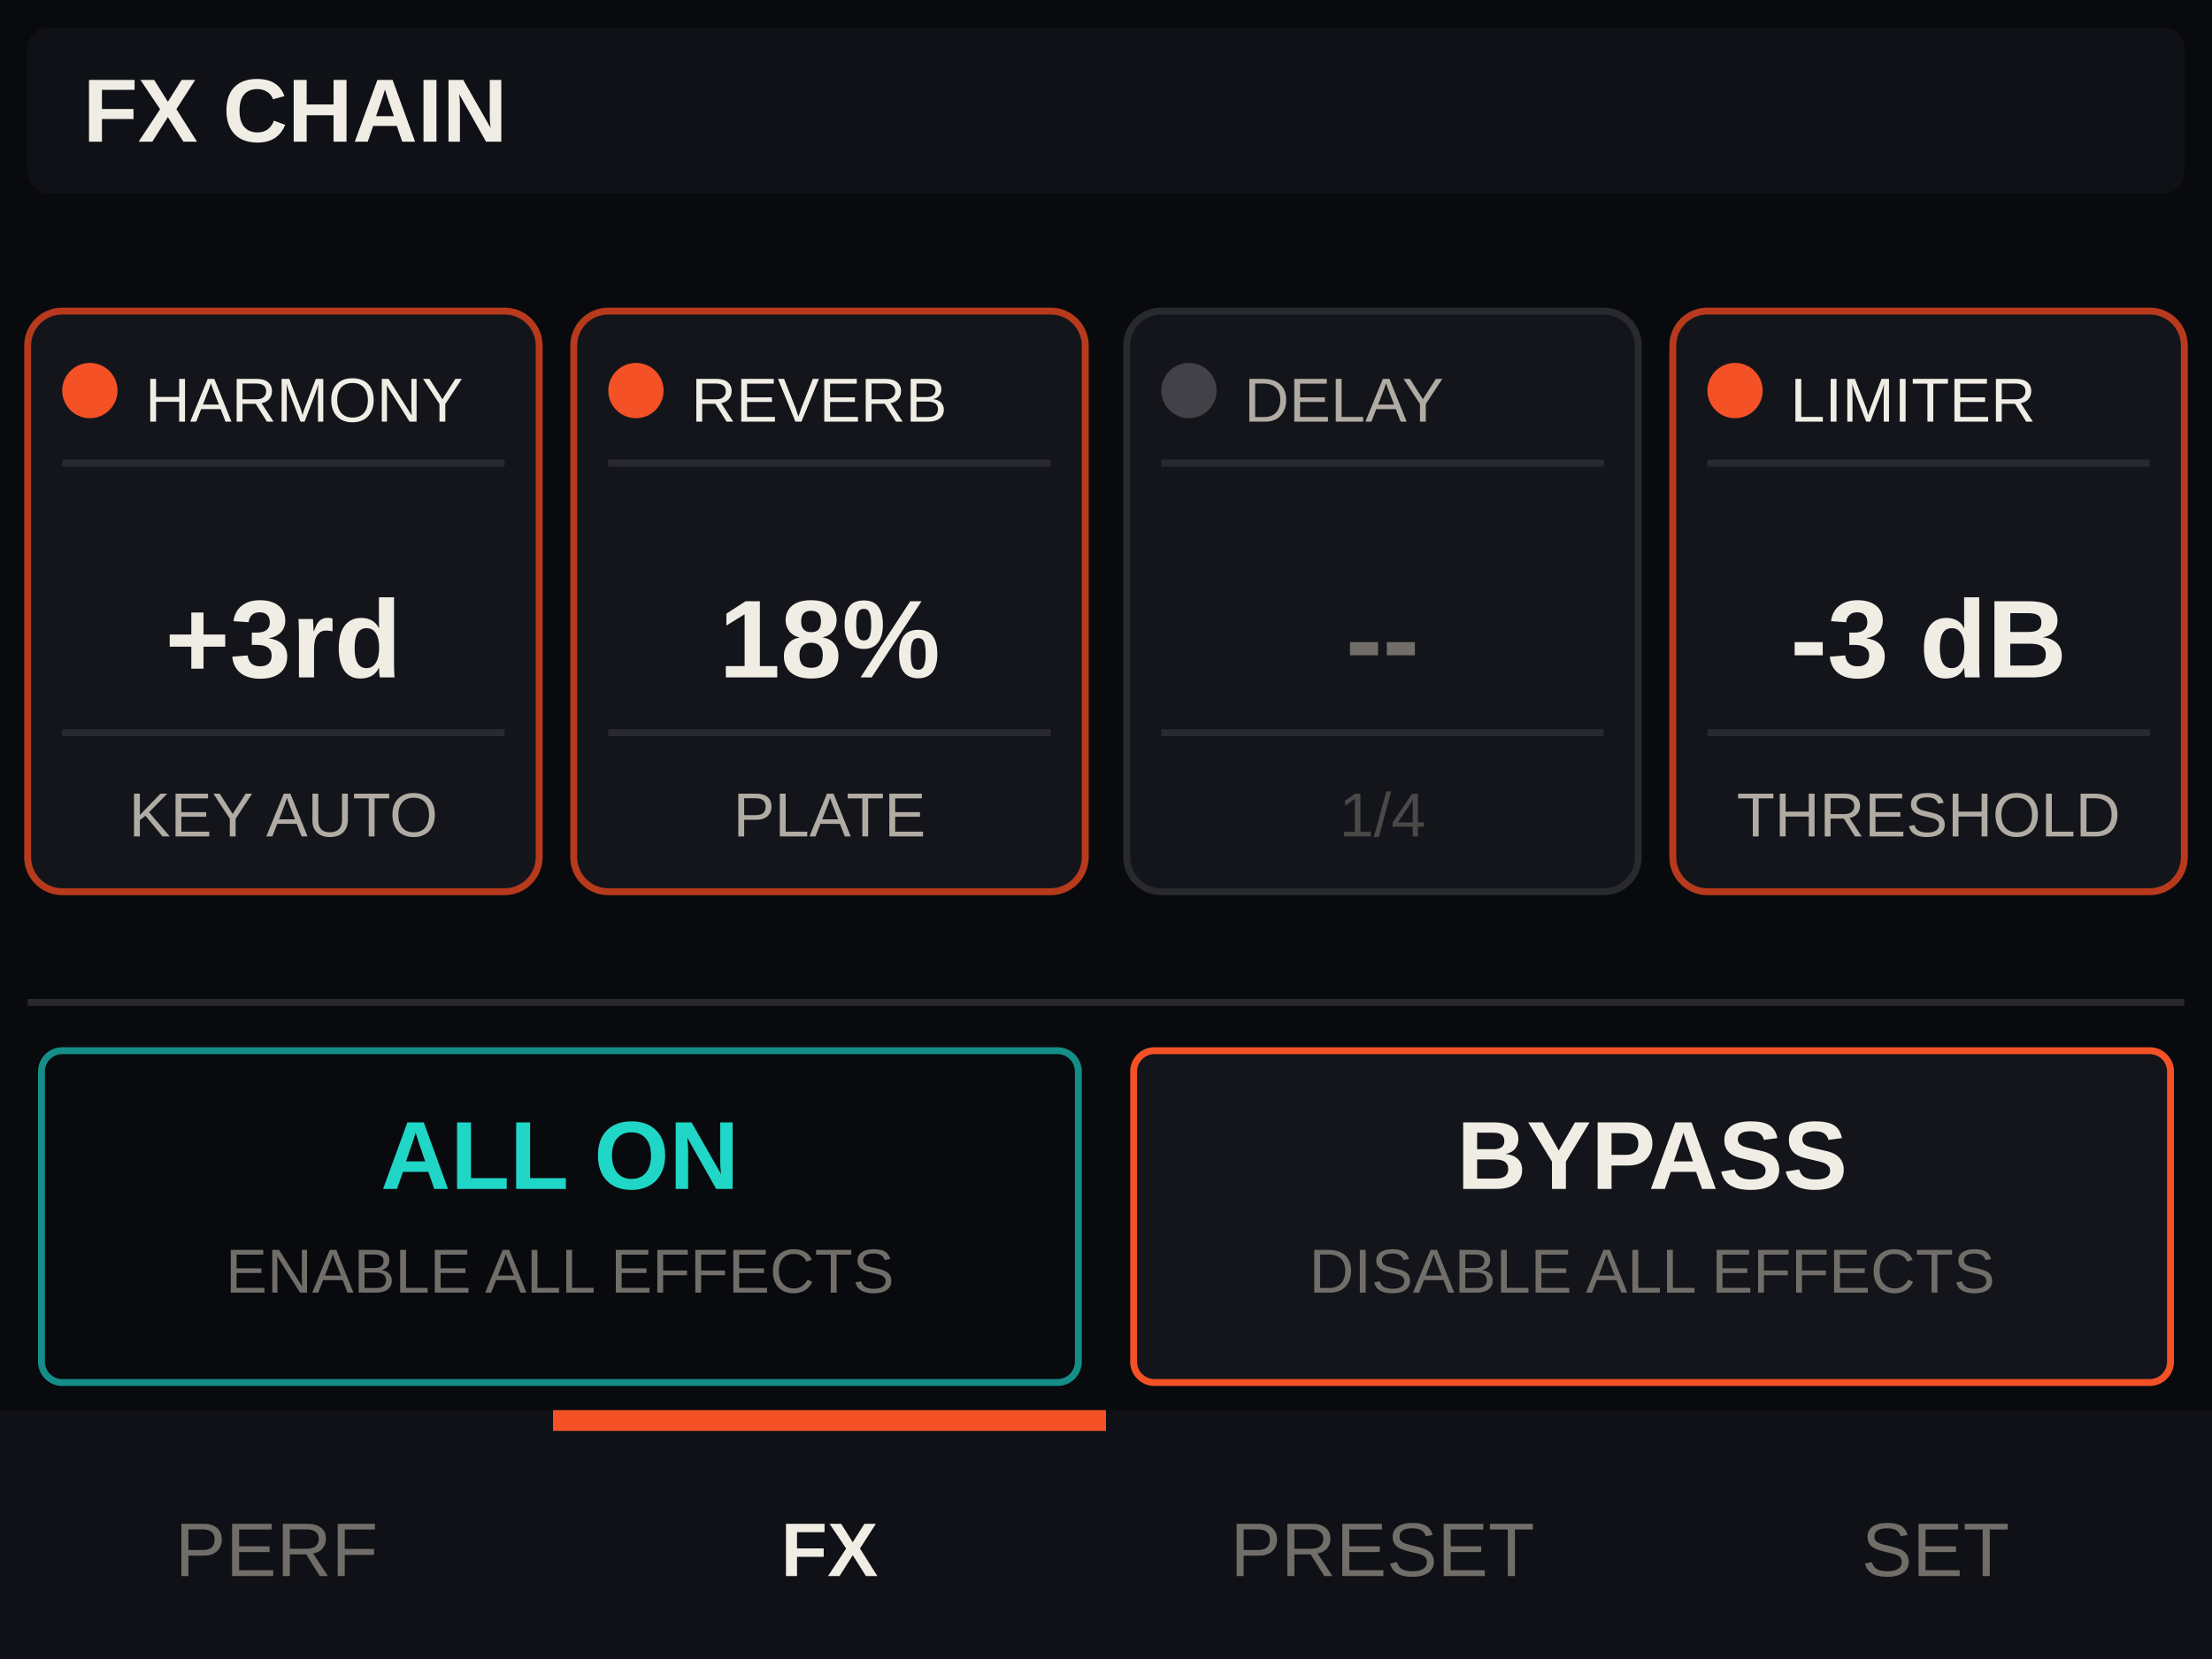
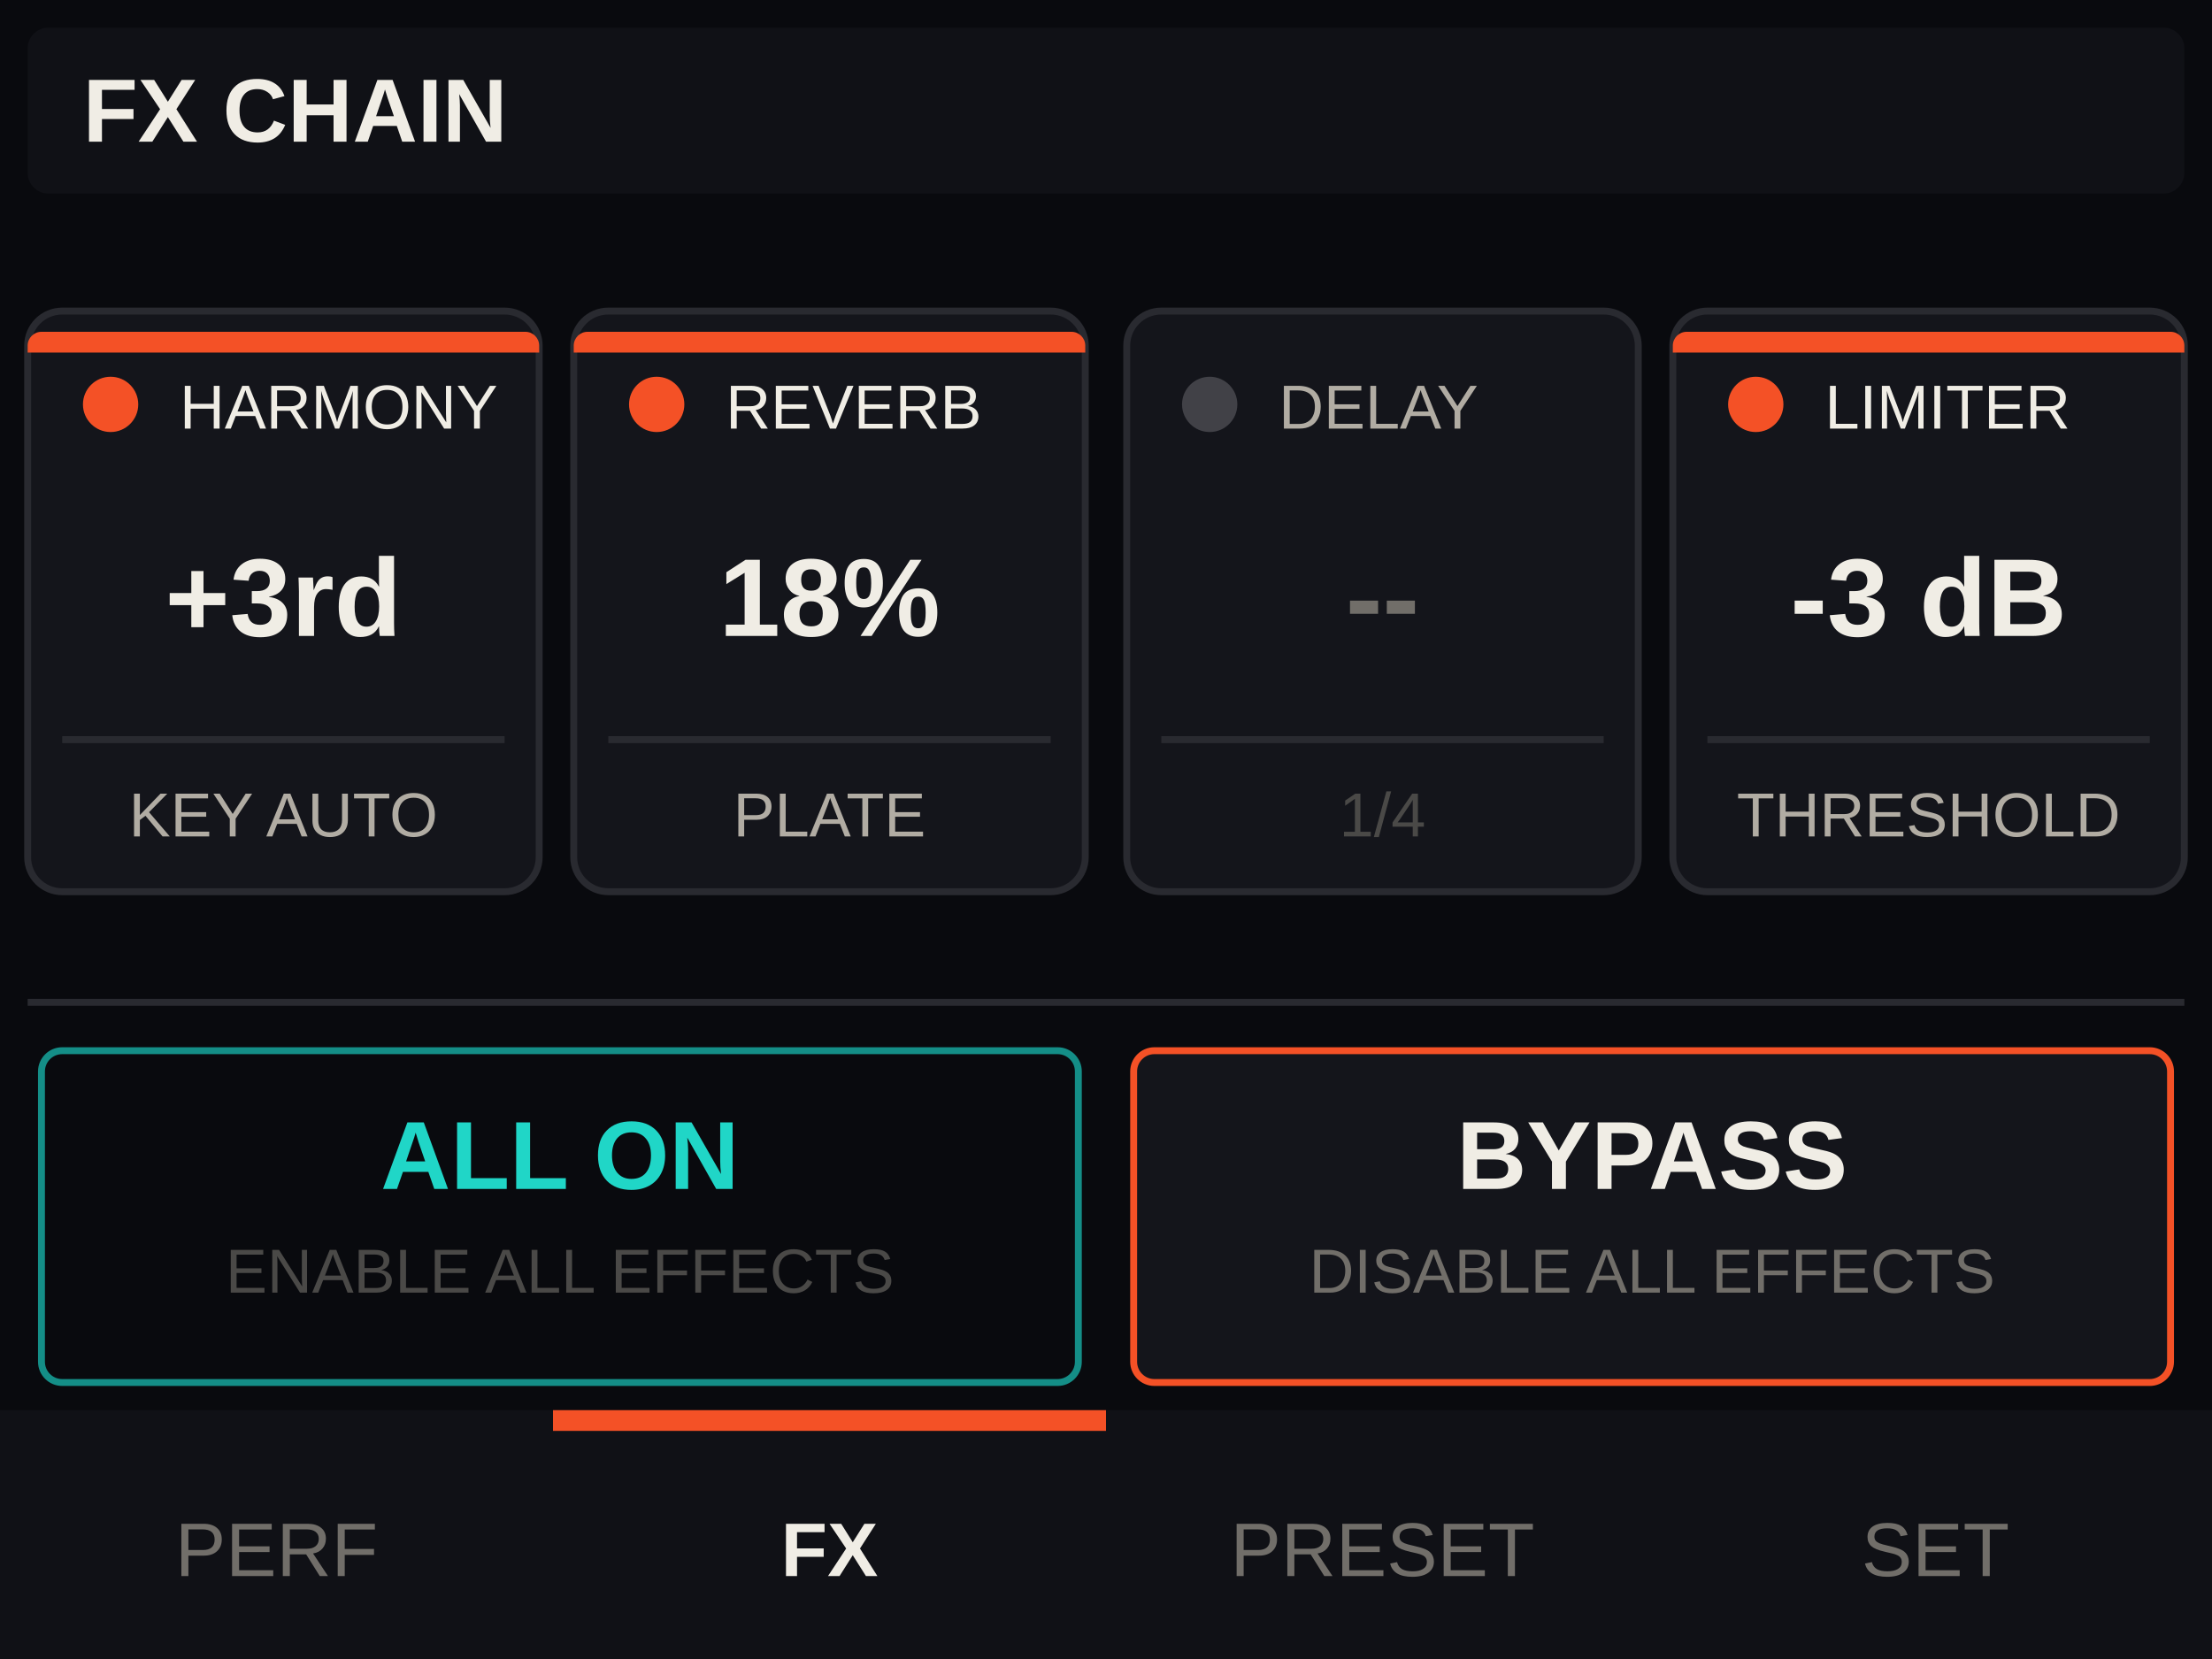
<svg xmlns="http://www.w3.org/2000/svg" viewBox="0 0 320 240" width="320" height="240">
  <style>
    .bg{fill:#090A0E}.surface{fill:#14151B}.header{fill:#101116}.nav{fill:#101116}
    .t1{fill:#F0EDE5}.t2{fill:#B1ACA3}.tm{fill:#716E69}.tf{fill:#4A4947}
    .acc{fill:#F45126}.accb{fill:#FF6030}.accd{fill:#B83A1C}
    .aud{fill:#20D6C7}.audd{fill:#148E87}
    .dis{fill:#414147}
    text{font-family:Arial,Helvetica,sans-serif}
  </style>
  <rect width="320" height="240" class="bg" />
  <rect x="4" y="4" width="312" height="24" rx="3" class="header" />
  <text x="12" y="20.5" class="t1" font-size="13" font-weight="bold">FX CHAIN</text>
-   <rect x="4" y="45" width="74" height="84" rx="5" class="surface" stroke="#B83A1C" stroke-width="1" />
-   <circle cx="13" cy="56.5" r="4" class="acc" />
-   <text x="21" y="61" class="t1" font-size="9">HARMONY</text>
-   <line x1="9" y1="67" x2="73" y2="67" stroke="#292A30" stroke-width="1" />
-   <text x="41" y="98" class="t1" font-size="16" font-weight="bold" text-anchor="middle">+3rd</text>
-   <line x1="9" y1="106" x2="73" y2="106" stroke="#292A30" stroke-width="1" />
+   <rect x="4" y="45" width="74" height="84" rx="5" class="surface" stroke="#292A30" stroke-width="1" />
+   <path d="M6 48 h70 a2 2 0 0 1 2 2 v1 h-74 v-1 a2 2 0 0 1 2 -2 z" class="acc" />
+   <circle cx="16" cy="58.5" r="4" class="acc" />
+   <text x="26" y="62" class="t1" font-size="9">HARMONY</text>
+   <text x="41" y="92" class="t1" font-size="16" font-weight="bold" text-anchor="middle">+3rd</text>
+   <line x1="9" y1="107" x2="73" y2="107" stroke="#292A30" stroke-width="1" />
  <text x="41" y="121" class="t2" font-size="9" text-anchor="middle">KEY AUTO</text>
-   <rect x="83" y="45" width="74" height="84" rx="5" class="surface" stroke="#B83A1C" stroke-width="1" />
-   <circle cx="92" cy="56.5" r="4" class="acc" />
-   <text x="100" y="61" class="t1" font-size="9">REVERB</text>
-   <line x1="88" y1="67" x2="152" y2="67" stroke="#292A30" stroke-width="1" />
-   <text x="120" y="98" class="t1" font-size="16" font-weight="bold" text-anchor="middle">18%</text>
-   <line x1="88" y1="106" x2="152" y2="106" stroke="#292A30" stroke-width="1" />
+   <rect x="83" y="45" width="74" height="84" rx="5" class="surface" stroke="#292A30" stroke-width="1" />
+   <path d="M85 48 h70 a2 2 0 0 1 2 2 v1 h-74 v-1 a2 2 0 0 1 2 -2 z" class="acc" />
+   <circle cx="95" cy="58.5" r="4" class="acc" />
+   <text x="105" y="62" class="t1" font-size="9">REVERB</text>
+   <text x="120" y="92" class="t1" font-size="16" font-weight="bold" text-anchor="middle">18%</text>
+   <line x1="88" y1="107" x2="152" y2="107" stroke="#292A30" stroke-width="1" />
  <text x="120" y="121" class="t2" font-size="9" text-anchor="middle">PLATE</text>
  <rect x="163" y="45" width="74" height="84" rx="5" class="surface" stroke="#292A30" stroke-width="1" />
-   <circle cx="172" cy="56.5" r="4" class="dis" />
-   <text x="180" y="61" class="t2" font-size="9">DELAY</text>
-   <line x1="168" y1="67" x2="232" y2="67" stroke="#292A30" stroke-width="1" />
-   <text x="200" y="98" class="tm" font-size="16" font-weight="bold" text-anchor="middle">--</text>
-   <line x1="168" y1="106" x2="232" y2="106" stroke="#292A30" stroke-width="1" />
+   <circle cx="175" cy="58.5" r="4" class="dis" />
+   <text x="185" y="62" class="t2" font-size="9">DELAY</text>
+   <text x="200" y="92" class="tm" font-size="16" font-weight="bold" text-anchor="middle">--</text>
+   <line x1="168" y1="107" x2="232" y2="107" stroke="#292A30" stroke-width="1" />
  <text x="200" y="121" class="tf" font-size="9" text-anchor="middle">1/4</text>
-   <rect x="242" y="45" width="74" height="84" rx="5" class="surface" stroke="#B83A1C" stroke-width="1" />
-   <circle cx="251" cy="56.5" r="4" class="acc" />
-   <text x="259" y="61" class="t1" font-size="9">LIMITER</text>
-   <line x1="247" y1="67" x2="311" y2="67" stroke="#292A30" stroke-width="1" />
-   <text x="279" y="98" class="t1" font-size="16" font-weight="bold" text-anchor="middle">-3 dB</text>
-   <line x1="247" y1="106" x2="311" y2="106" stroke="#292A30" stroke-width="1" />
+   <rect x="242" y="45" width="74" height="84" rx="5" class="surface" stroke="#292A30" stroke-width="1" />
+   <path d="M244 48 h70 a2 2 0 0 1 2 2 v1 h-74 v-1 a2 2 0 0 1 2 -2 z" class="acc" />
+   <circle cx="254" cy="58.5" r="4" class="acc" />
+   <text x="264" y="62" class="t1" font-size="9">LIMITER</text>
+   <text x="279" y="92" class="t1" font-size="16" font-weight="bold" text-anchor="middle">-3 dB</text>
+   <line x1="247" y1="107" x2="311" y2="107" stroke="#292A30" stroke-width="1" />
  <text x="279" y="121" class="t2" font-size="9" text-anchor="middle">THRESHOLD</text>
  <line x1="4" y1="145" x2="316" y2="145" stroke="#292A30" stroke-width="1" />
  <rect x="6" y="152" width="150" height="48" rx="3" fill="none" stroke="#148E87" stroke-width="1" />
  <text x="81" y="172" class="aud" font-size="14" font-weight="bold" text-anchor="middle">ALL ON</text>
-   <text x="81" y="187" class="tm" font-size="9" text-anchor="middle">ENABLE ALL EFFECTS</text>
+   <text x="81" y="187" class="tf" font-size="9" text-anchor="middle">ENABLE ALL EFFECTS</text>
  <rect x="164" y="152" width="150" height="48" rx="3" class="surface" stroke="#F45126" stroke-width="1" />
  <text x="239" y="172" class="t1" font-size="14" font-weight="bold" text-anchor="middle">BYPASS</text>
  <text x="239" y="187" class="tm" font-size="9" text-anchor="middle">DISABLE ALL EFFECTS</text>
  <rect y="204" width="320" height="36" class="nav" />
  <rect x="80" y="204" width="80" height="3" class="acc" />
  <text x="40" y="228" class="tm" font-size="11" text-anchor="middle">PERF</text>
  <text x="120" y="228" class="t1" font-size="11" font-weight="bold" text-anchor="middle">FX</text>
  <text x="200" y="228" class="tm" font-size="11" text-anchor="middle">PRESET</text>
  <text x="280" y="228" class="tm" font-size="11" text-anchor="middle">SET</text>
</svg>
